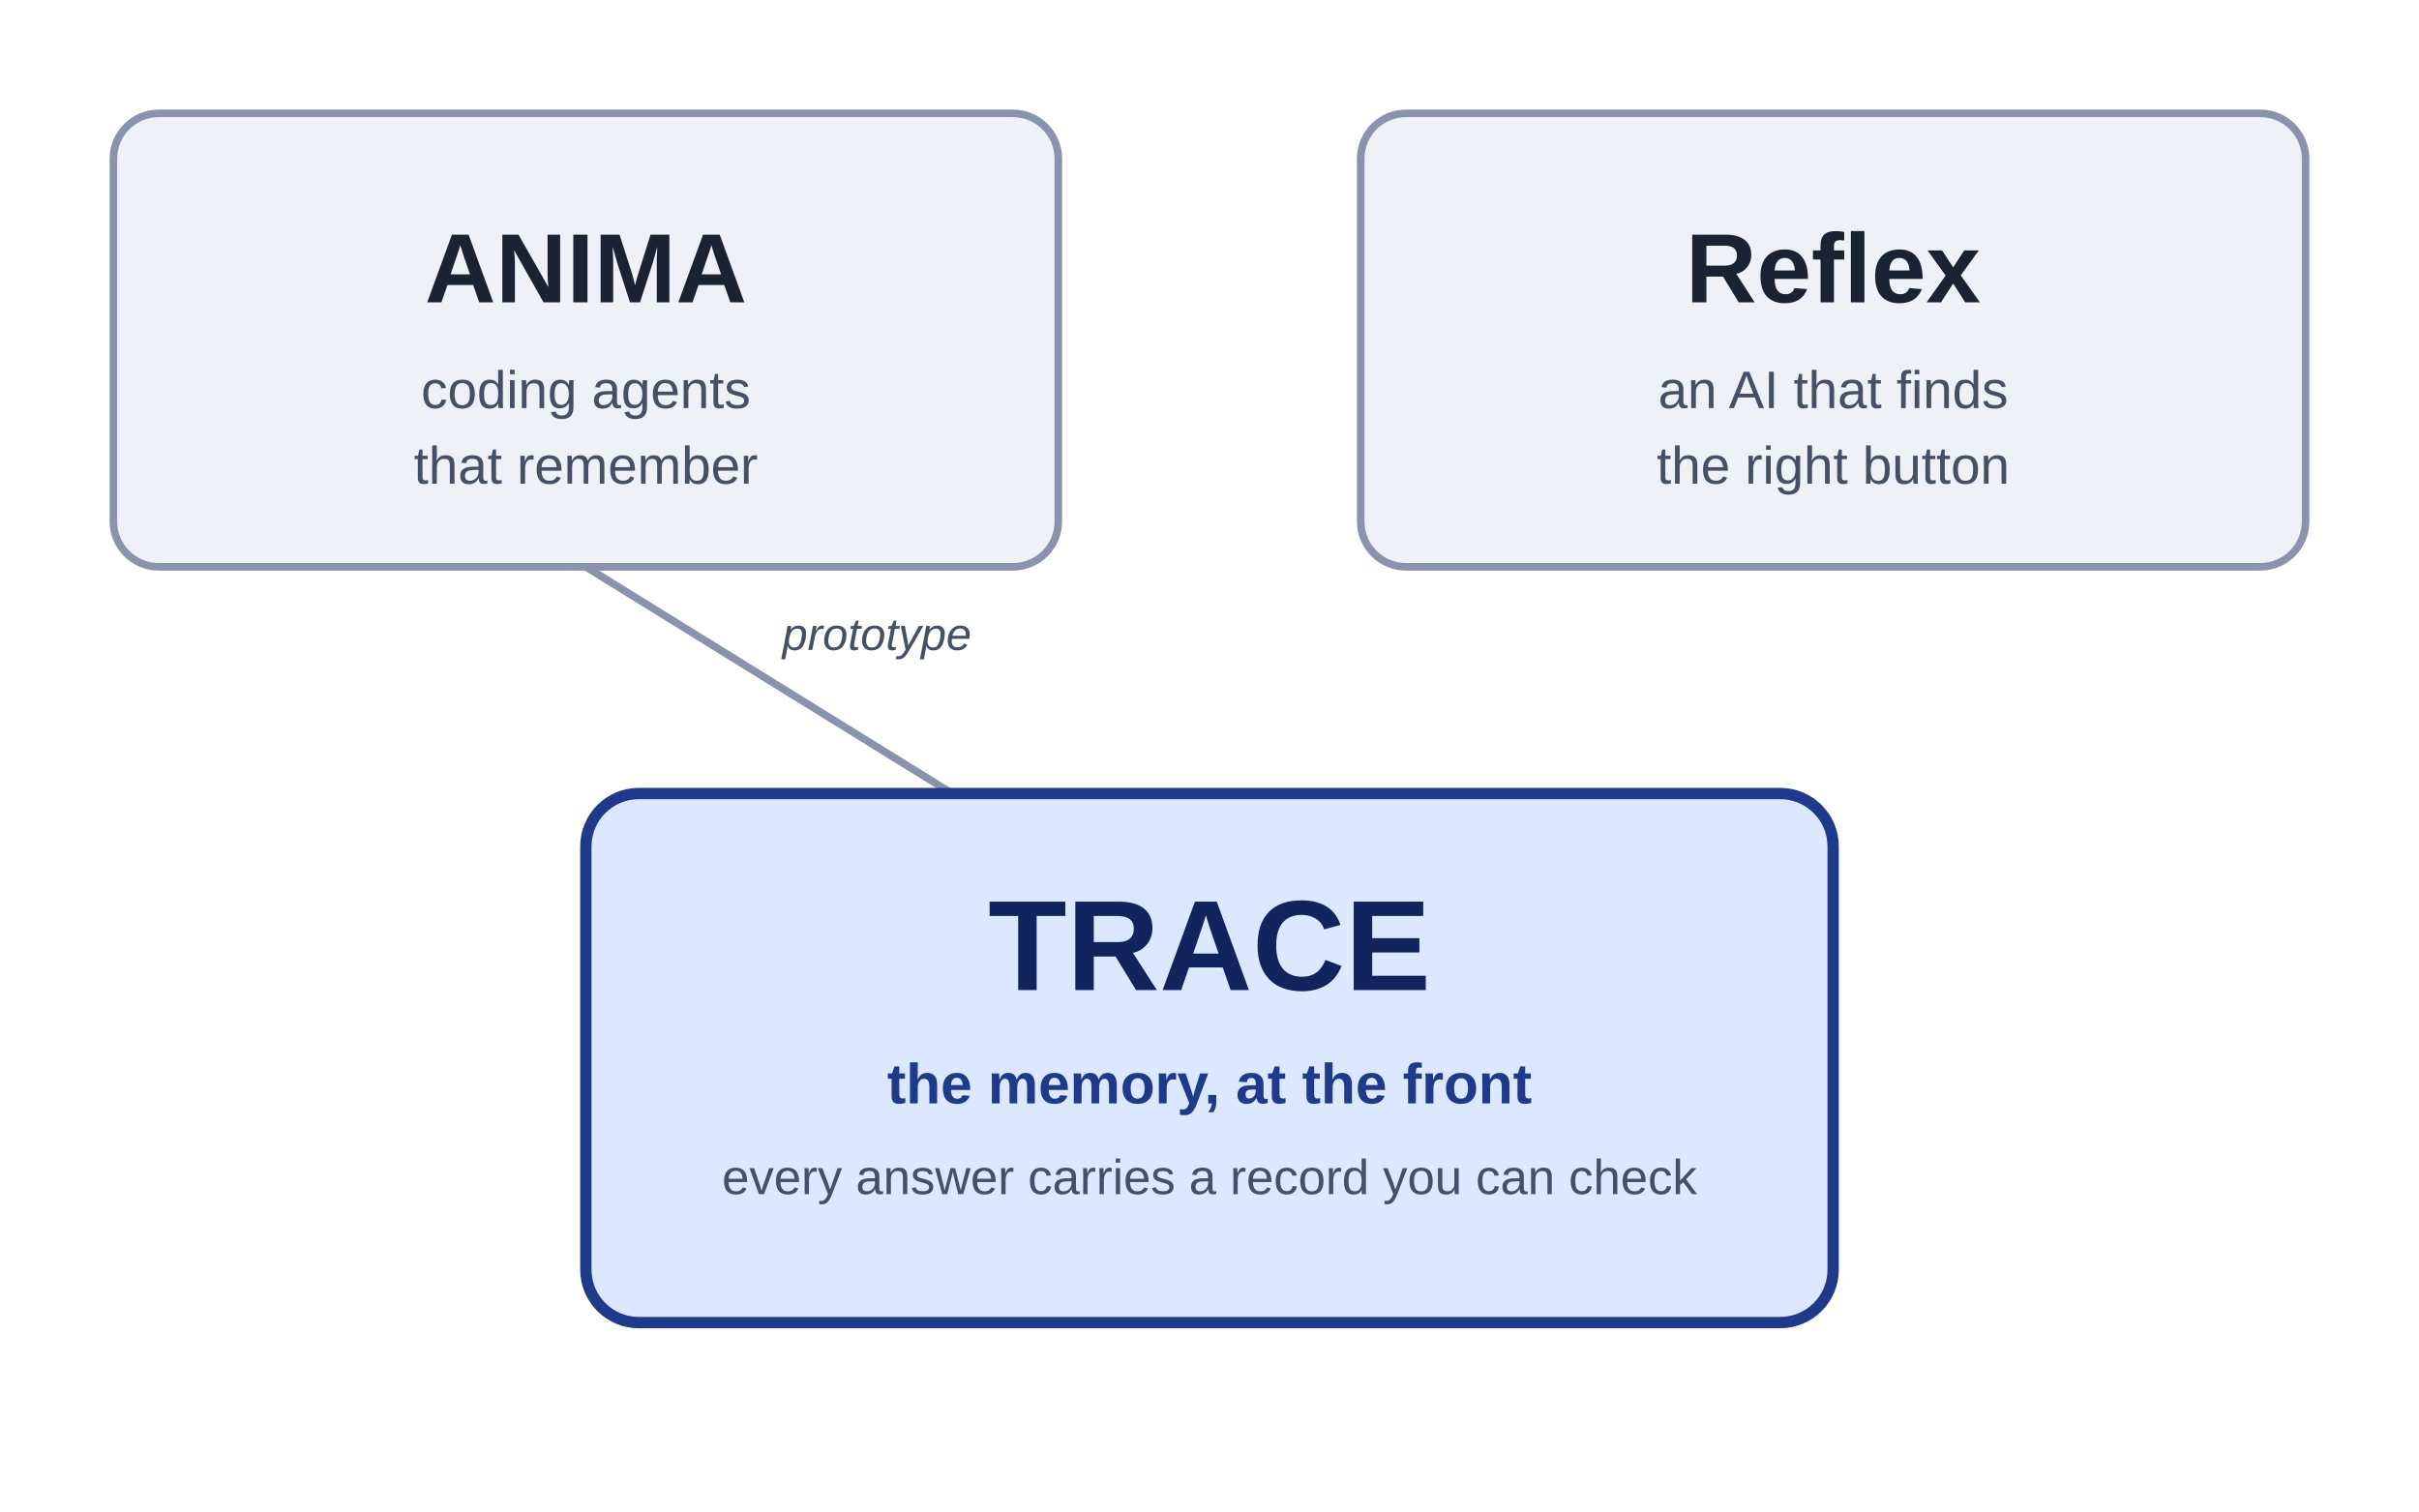
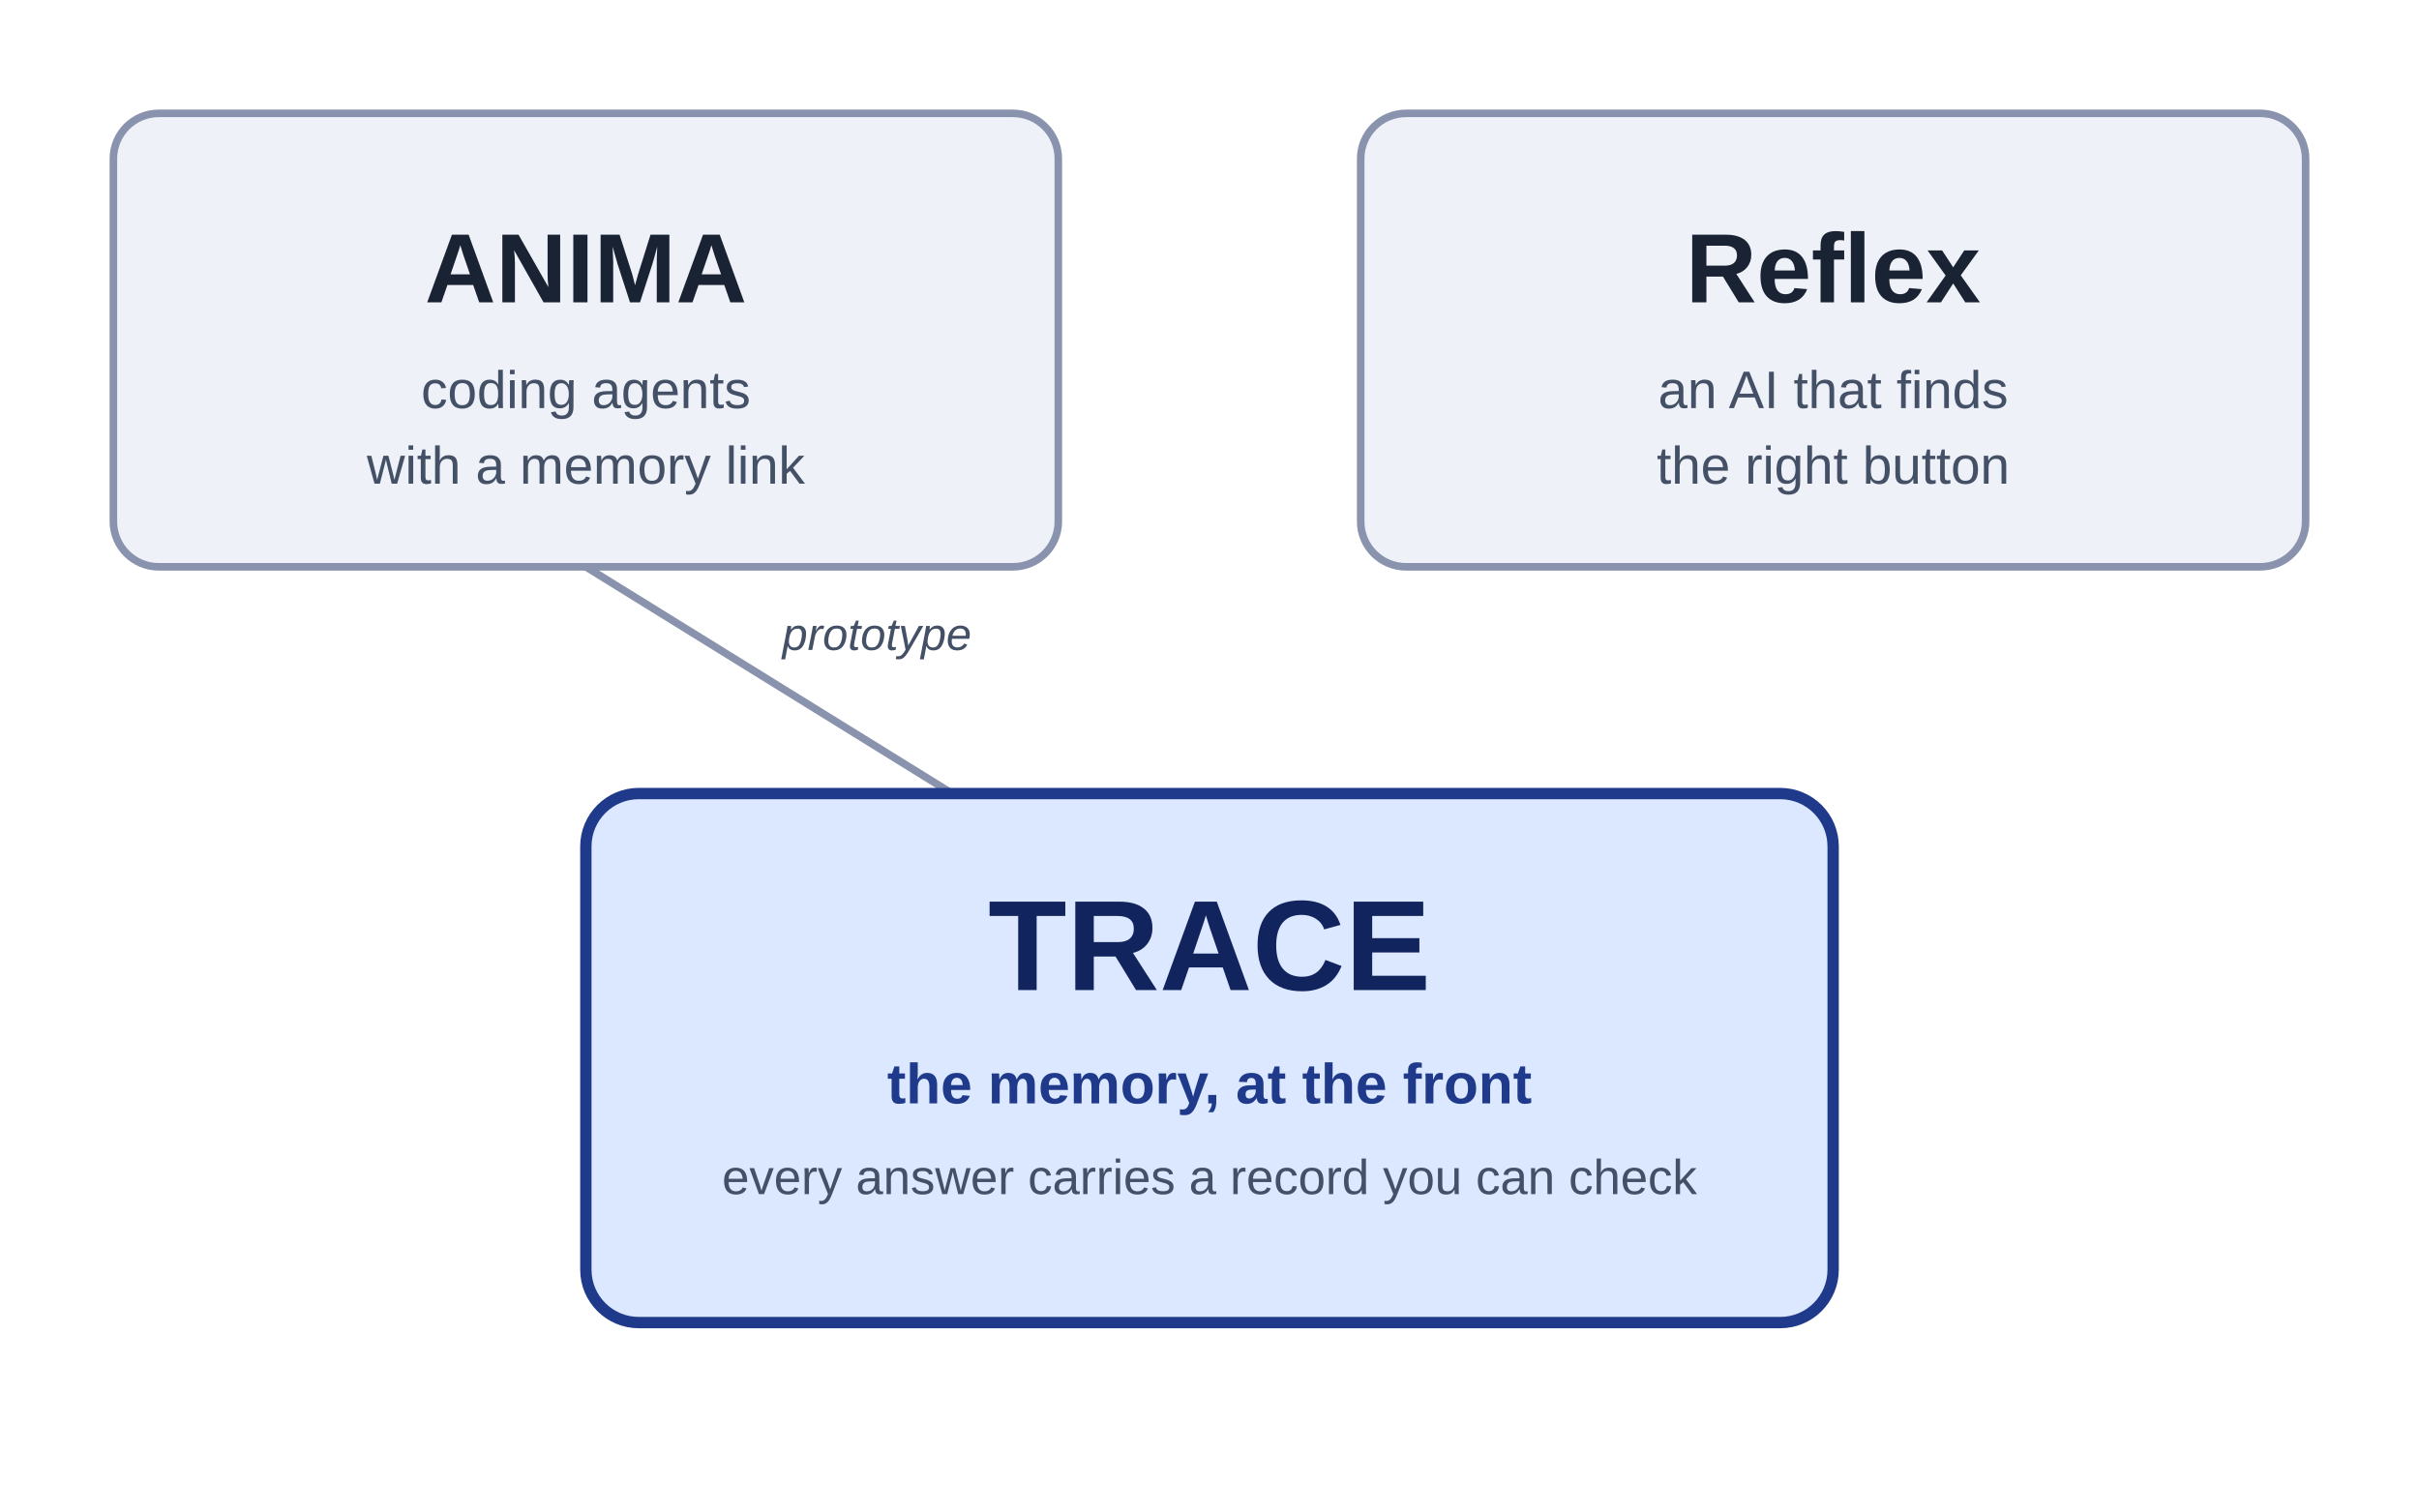
<svg xmlns="http://www.w3.org/2000/svg" width="640" height="400" viewBox="0 0 640 400" role="img" aria-label="Diagram of one ecosystem: TRACE in front as the memory, ANIMA and Reflex behind it.">
  <g font-family="system-ui, 'Segoe UI', Arial, sans-serif" text-anchor="middle">
    <rect x="30" y="30" width="250" height="120" rx="12" fill="#eef1f7" stroke="#8a93ad" stroke-width="2" />
    <text x="155" y="80" font-size="26" font-weight="700" fill="#1a2333">ANIMA</text>
    <text x="155" y="108" font-size="14" fill="#445066">coding agents</text>
-     <text x="155" y="128" font-size="14" fill="#445066">that remember</text>
+     <text x="155" y="128" font-size="14" fill="#445066">with a memory link</text>
    <rect x="360" y="30" width="250" height="120" rx="12" fill="#eef1f7" stroke="#8a93ad" stroke-width="2" />
    <text x="485" y="80" font-size="26" font-weight="700" fill="#1a2333">Reflex</text>
    <text x="485" y="108" font-size="14" fill="#445066">an AI that finds</text>
    <text x="485" y="128" font-size="14" fill="#445066">the right button</text>
    <line x1="155" y1="150" x2="260" y2="215" stroke="#8a93ad" stroke-width="2" />
    <text x="232" y="172" font-size="12" font-style="italic" fill="#445066">prototype</text>
    <rect x="155" y="210" width="330" height="140" rx="14" fill="#dce8ff" stroke="#1f3a8a" stroke-width="3" />
    <text x="320" y="262" font-size="34" font-weight="800" fill="#12245e">TRACE</text>
    <text x="320" y="292" font-size="15" font-weight="600" fill="#1f3a8a">the memory, at the front</text>
    <text x="320" y="316" font-size="13" fill="#445066">every answer carries a record you can check</text>
  </g>
</svg>
